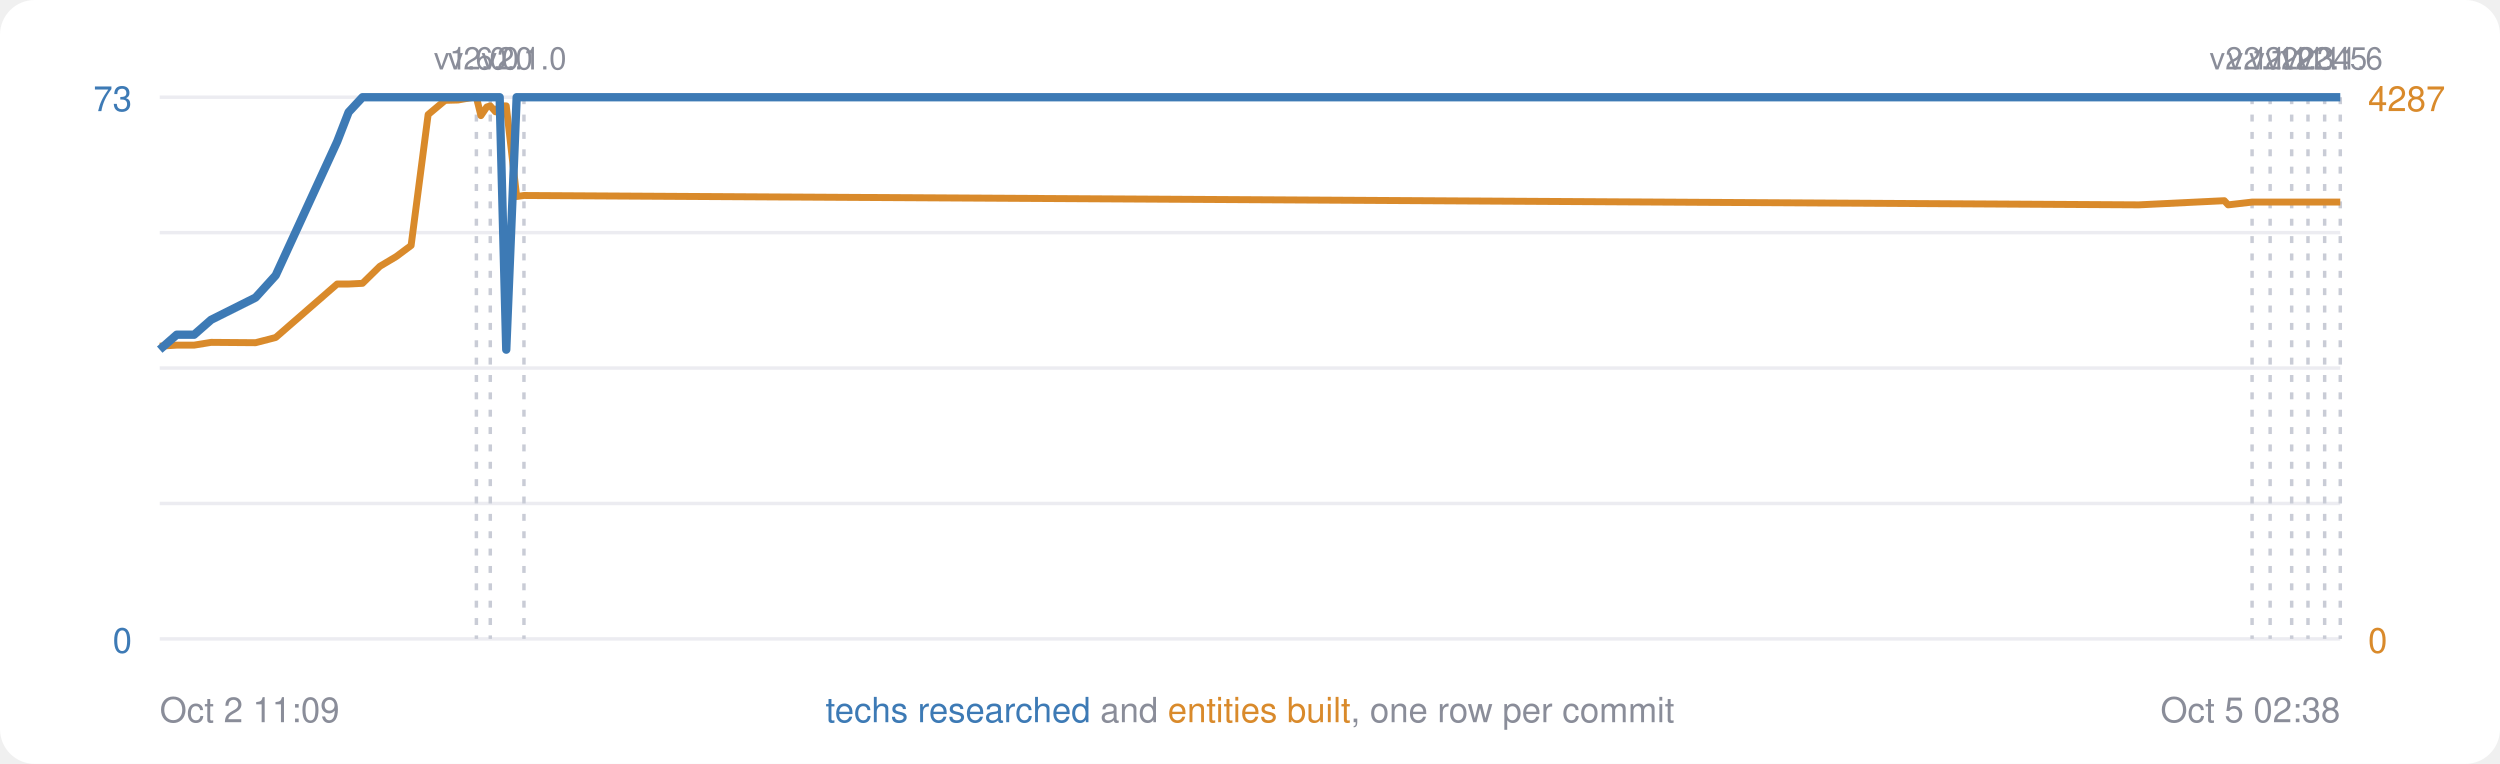
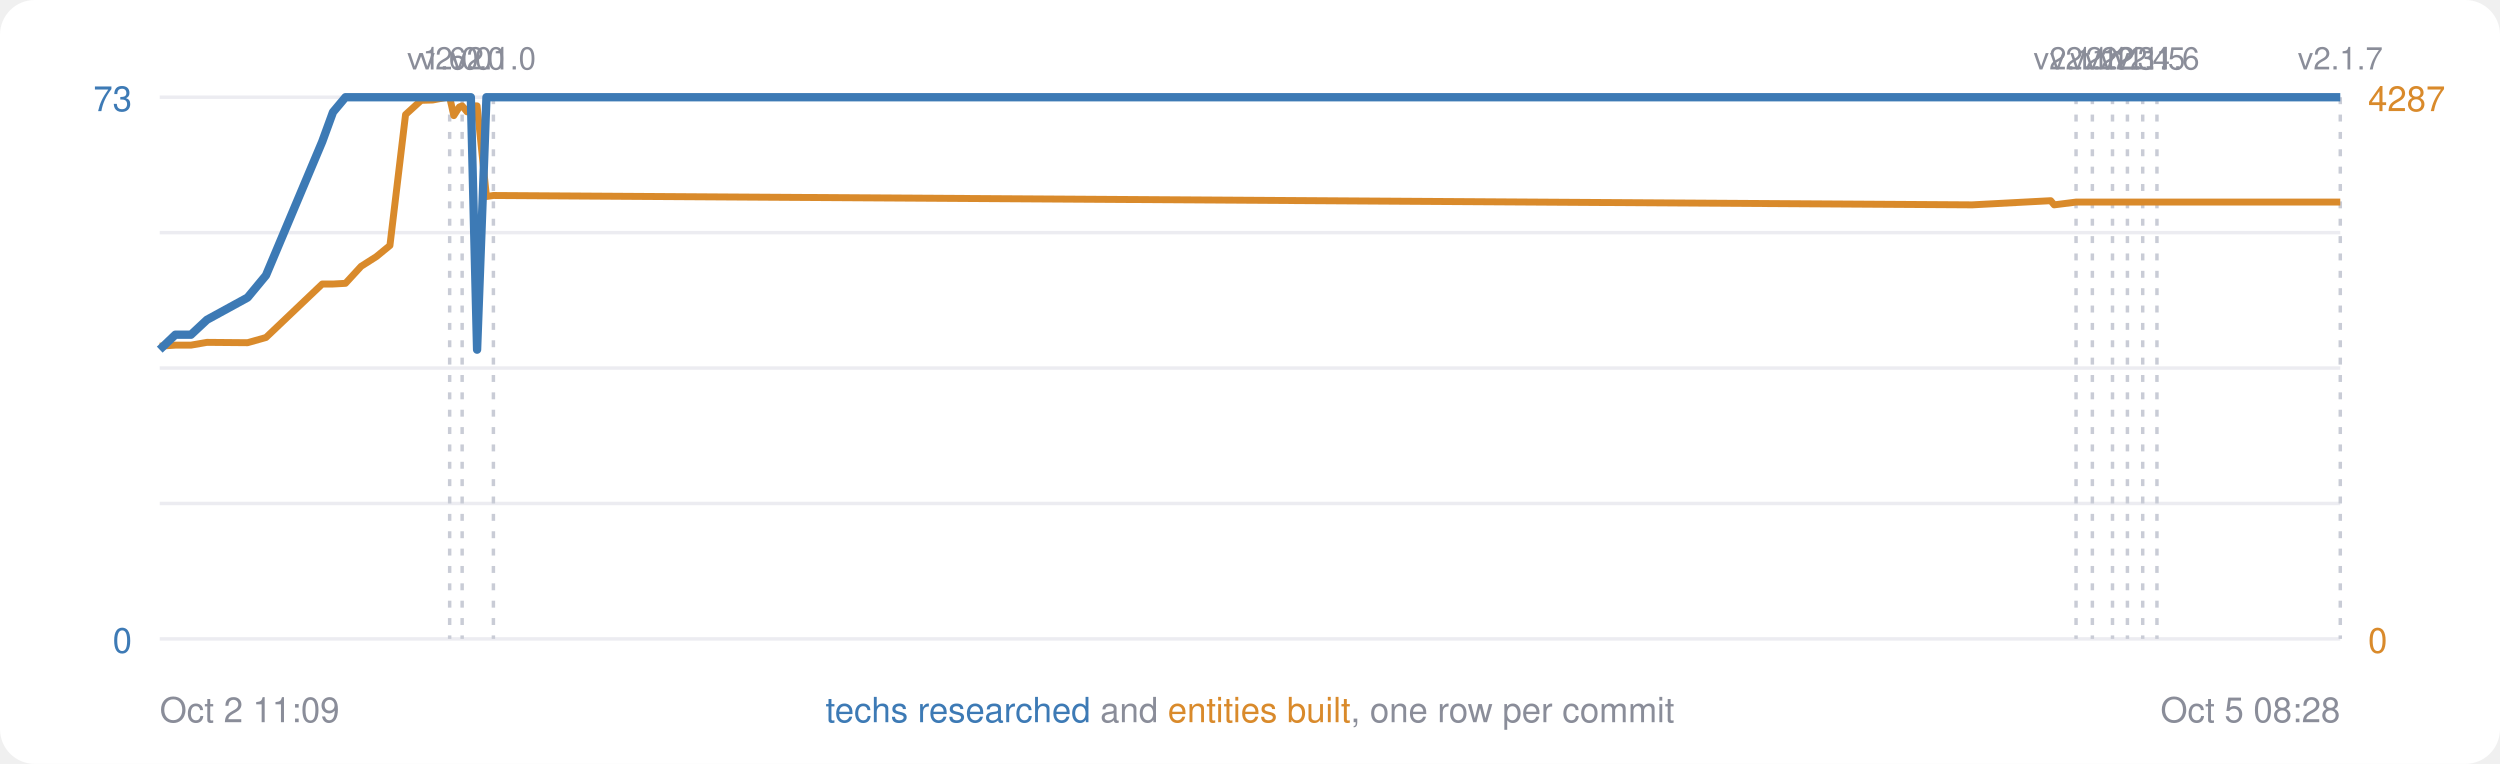
<svg xmlns="http://www.w3.org/2000/svg" viewBox="0 0 720 220" width="720" height="220" font-family="-apple-system,Helvetica,Arial,sans-serif">
  <rect width="720" height="220" fill="#ffffff" rx="10" />
  <line x1="46" y1="184.0" x2="674" y2="184.0" stroke="#ececf1" />
  <line x1="46" y1="145.0" x2="674" y2="145.0" stroke="#ececf1" />
  <line x1="46" y1="106.0" x2="674" y2="106.0" stroke="#ececf1" />
  <line x1="46" y1="67.0" x2="674" y2="67.0" stroke="#ececf1" />
  <line x1="46" y1="28.0" x2="674" y2="28.0" stroke="#ececf1" />
-   <line x1="137.2" y1="28" x2="137.2" y2="184" stroke="#c9ccd6" stroke-dasharray="2 3" />
-   <text x="137.2" y="20" text-anchor="middle" font-size="9" fill="#8a8d99">v1.6.0</text>
-   <line x1="141.2" y1="28" x2="141.2" y2="184" stroke="#c9ccd6" stroke-dasharray="2 3" />
-   <text x="141.2" y="20" text-anchor="middle" font-size="9" fill="#8a8d99">v2.0.0</text>
-   <line x1="150.9" y1="28" x2="150.9" y2="184" stroke="#c9ccd6" stroke-dasharray="2 3" />
-   <text x="150.9" y="20" text-anchor="middle" font-size="9" fill="#8a8d99">v2.1.0</text>
-   <line x1="648.6" y1="28" x2="648.6" y2="184" stroke="#c9ccd6" stroke-dasharray="2 3" />
-   <text x="648.6" y="20" text-anchor="middle" font-size="9" fill="#8a8d99">v2.1.1</text>
-   <line x1="653.8" y1="28" x2="653.8" y2="184" stroke="#c9ccd6" stroke-dasharray="2 3" />
-   <text x="653.8" y="20" text-anchor="middle" font-size="9" fill="#8a8d99">v2.1.2</text>
-   <line x1="660.0" y1="28" x2="660.0" y2="184" stroke="#c9ccd6" stroke-dasharray="2 3" />
-   <text x="660.0" y="20" text-anchor="middle" font-size="9" fill="#8a8d99">v2.1.3</text>
-   <line x1="664.7" y1="28" x2="664.7" y2="184" stroke="#c9ccd6" stroke-dasharray="2 3" />
-   <text x="664.7" y="20" text-anchor="middle" font-size="9" fill="#8a8d99">v2.1.4</text>
-   <line x1="669.5" y1="28" x2="669.5" y2="184" stroke="#c9ccd6" stroke-dasharray="2 3" />
-   <text x="669.5" y="20" text-anchor="middle" font-size="9" fill="#8a8d99">v2.1.5</text>
+   <line x1="129.5" y1="28" x2="129.5" y2="184" stroke="#c9ccd6" stroke-dasharray="2 3" />
+   <text x="129.5" y="20" text-anchor="middle" font-size="9" fill="#8a8d99">v1.6.0</text>
+   <line x1="133.1" y1="28" x2="133.1" y2="184" stroke="#c9ccd6" stroke-dasharray="2 3" />
+   <text x="133.1" y="20" text-anchor="middle" font-size="9" fill="#8a8d99">v2.0.0</text>
+   <line x1="142.1" y1="28" x2="142.1" y2="184" stroke="#c9ccd6" stroke-dasharray="2 3" />
+   <text x="142.1" y="20" text-anchor="middle" font-size="9" fill="#8a8d99">v2.1.0</text>
+   <line x1="597.9" y1="28" x2="597.9" y2="184" stroke="#c9ccd6" stroke-dasharray="2 3" />
+   <text x="597.9" y="20" text-anchor="middle" font-size="9" fill="#8a8d99">v2.1.1</text>
+   <line x1="602.6" y1="28" x2="602.6" y2="184" stroke="#c9ccd6" stroke-dasharray="2 3" />
+   <text x="602.6" y="20" text-anchor="middle" font-size="9" fill="#8a8d99">v2.1.2</text>
+   <line x1="608.4" y1="28" x2="608.4" y2="184" stroke="#c9ccd6" stroke-dasharray="2 3" />
+   <text x="608.4" y="20" text-anchor="middle" font-size="9" fill="#8a8d99">v2.1.3</text>
+   <line x1="612.7" y1="28" x2="612.7" y2="184" stroke="#c9ccd6" stroke-dasharray="2 3" />
+   <text x="612.7" y="20" text-anchor="middle" font-size="9" fill="#8a8d99">v2.1.4</text>
+   <line x1="617.1" y1="28" x2="617.1" y2="184" stroke="#c9ccd6" stroke-dasharray="2 3" />
+   <text x="617.1" y="20" text-anchor="middle" font-size="9" fill="#8a8d99">v2.1.5</text>
+   <line x1="621.2" y1="28" x2="621.2" y2="184" stroke="#c9ccd6" stroke-dasharray="2 3" />
+   <text x="621.2" y="20" text-anchor="middle" font-size="9" fill="#8a8d99">v2.1.6</text>
  <line x1="674.0" y1="28" x2="674.0" y2="184" stroke="#c9ccd6" stroke-dasharray="2 3" />
-   <text x="674.0" y="20" text-anchor="middle" font-size="9" fill="#8a8d99">v2.1.6</text>
-   <polyline points="46.0,99.7 50.9,99.4 55.9,99.4 60.8,98.6 73.6,98.7 79.4,97.2 97.1,81.8 100.4,81.8 104.4,81.6 109.4,76.7 114.1,73.9 118.4,70.7 123.3,33.0 128.2,28.9 131.9,28.8 136.4,28.0 137.2,28.0 138.5,33.3 140.2,30.8 141.2,30.5 142.7,32.2 143.9,30.5 145.8,30.5 148.8,56.6 150.9,56.3 616.0,59.0 640.6,57.8 641.7,59.0 648.6,58.2 653.8,58.2 660.0,58.2 664.7,58.2 669.5,58.2 674.0,58.2" fill="none" stroke="#d98a2b" stroke-width="2" stroke-linejoin="round" />
-   <polyline points="46.0,100.7 50.9,96.4 55.9,96.4 60.8,92.1 73.6,85.7 79.4,79.3 97.1,40.8 100.4,32.3 104.4,28.0 109.4,28.0 114.1,28.0 118.4,28.0 123.3,28.0 128.2,28.0 131.9,28.0 136.4,28.0 137.2,28.0 138.5,28.0 140.2,28.0 141.2,28.0 142.7,28.0 143.9,28.0 145.8,100.7 148.8,28.0 150.9,28.0 616.0,28.0 640.6,28.0 641.7,28.0 648.6,28.0 653.8,28.0 660.0,28.0 664.7,28.0 669.5,28.0 674.0,28.0" fill="none" stroke="#3d7ab5" stroke-width="2.4" stroke-linejoin="round" />
+   <text x="674.0" y="20" text-anchor="middle" font-size="9" fill="#8a8d99">v2.1.7</text>
+   <polyline points="46.0,99.7 50.5,99.4 55.0,99.4 59.6,98.6 71.3,98.7 76.6,97.2 92.8,81.8 95.9,81.8 99.5,81.6 104.0,76.7 108.4,73.9 112.3,70.7 116.8,33.0 121.3,28.9 124.6,28.8 128.8,28.0 129.5,28.0 130.7,33.3 132.3,30.8 133.1,30.5 134.5,32.2 135.6,30.5 137.4,30.5 140.1,56.6 142.1,56.3 568.0,59.0 590.6,57.8 591.6,59.0 597.9,58.2 602.6,58.2 608.4,58.2 612.7,58.2 617.1,58.2 621.2,58.2 674.0,58.2" fill="none" stroke="#d98a2b" stroke-width="2" stroke-linejoin="round" />
+   <polyline points="46.0,100.7 50.5,96.4 55.0,96.4 59.6,92.1 71.3,85.7 76.6,79.3 92.8,40.8 95.9,32.3 99.5,28.0 104.0,28.0 108.4,28.0 112.3,28.0 116.8,28.0 121.3,28.0 124.6,28.0 128.8,28.0 129.5,28.0 130.7,28.0 132.3,28.0 133.1,28.0 134.5,28.0 135.6,28.0 137.4,100.7 140.1,28.0 142.1,28.0 568.0,28.0 590.6,28.0 591.6,28.0 597.9,28.0 602.6,28.0 608.4,28.0 612.7,28.0 617.1,28.0 621.2,28.0 674.0,28.0" fill="none" stroke="#3d7ab5" stroke-width="2.4" stroke-linejoin="round" />
  <text x="38" y="32" text-anchor="end" font-size="10" fill="#3d7ab5">73</text>
  <text x="38" y="188" text-anchor="end" font-size="10" fill="#3d7ab5">0</text>
  <text x="682" y="32" font-size="10" fill="#d98a2b">4287</text>
  <text x="682" y="188" font-size="10" fill="#d98a2b">0</text>
  <text x="46" y="208" font-size="10" fill="#8a8d99">Oct 2 11:09</text>
-   <text x="674" y="208" text-anchor="end" font-size="10" fill="#8a8d99">Oct 5 02:38</text>
+   <text x="674" y="208" text-anchor="end" font-size="10" fill="#8a8d99">Oct 5 08:28</text>
  <text x="360.0" y="208" text-anchor="middle" font-size="10" fill="#8a8d99">
    <tspan fill="#3d7ab5">techs researched</tspan>  and  <tspan fill="#d98a2b">entities built</tspan>, one row per commit</text>
</svg>
